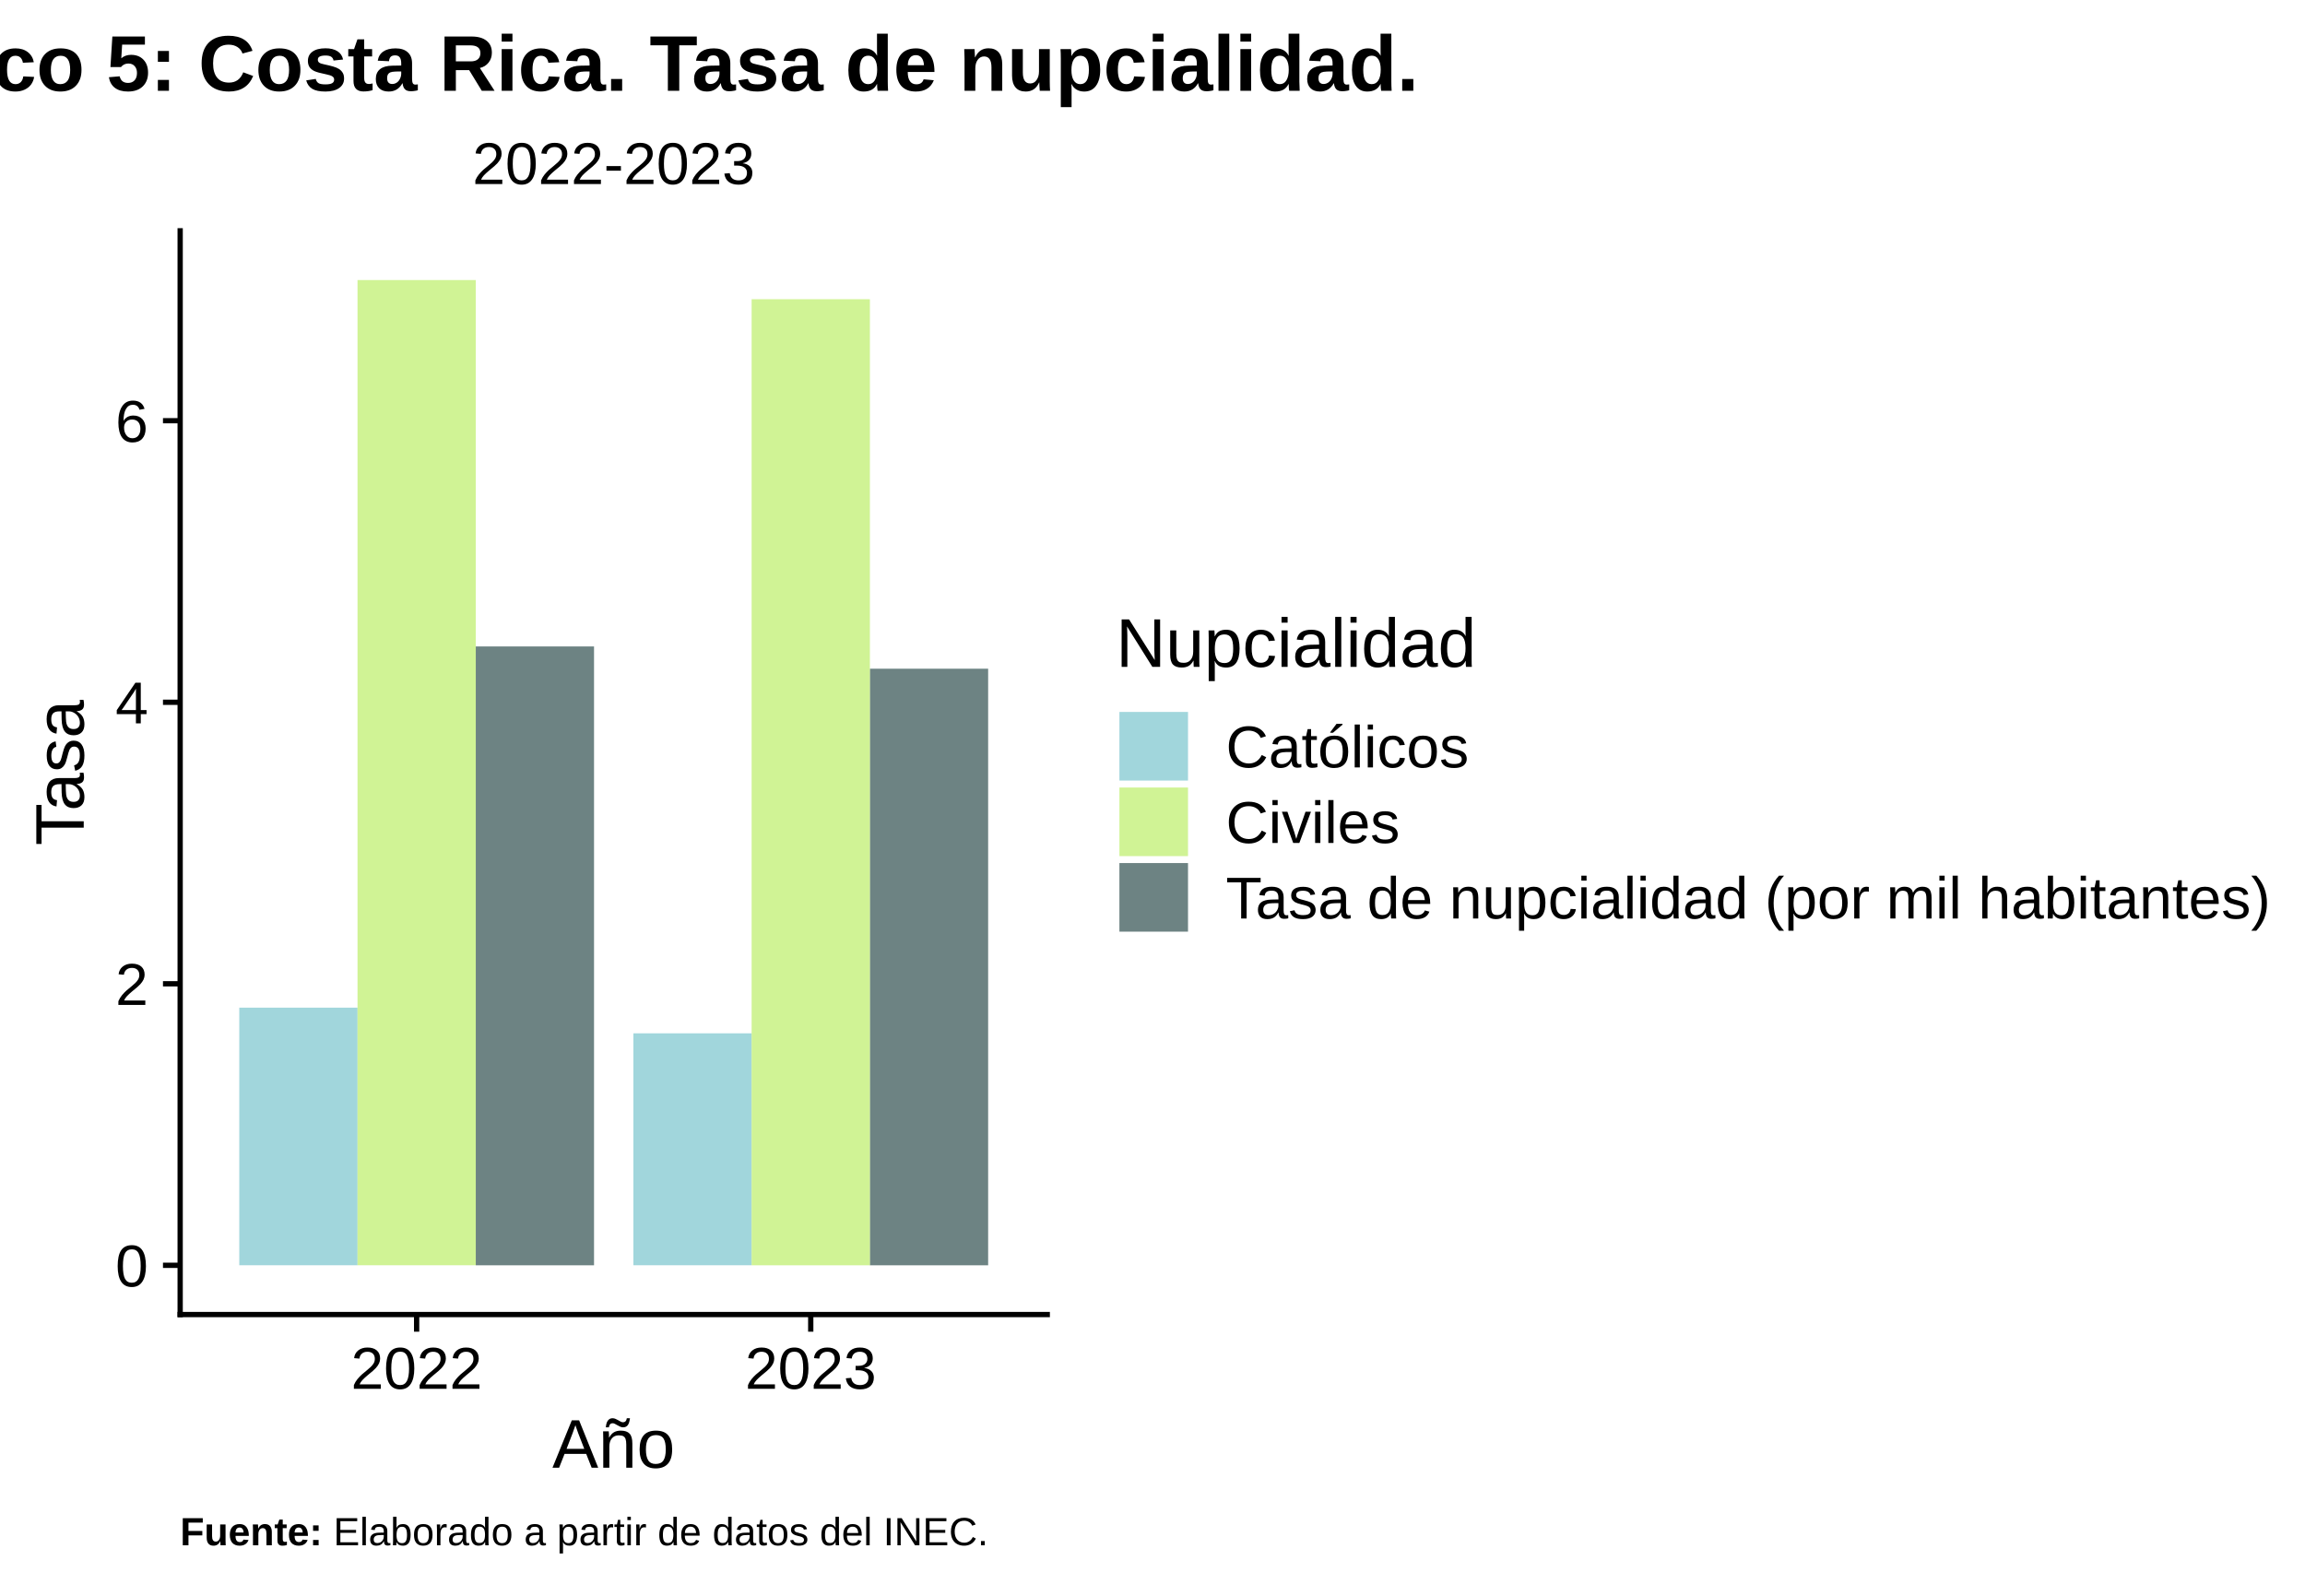
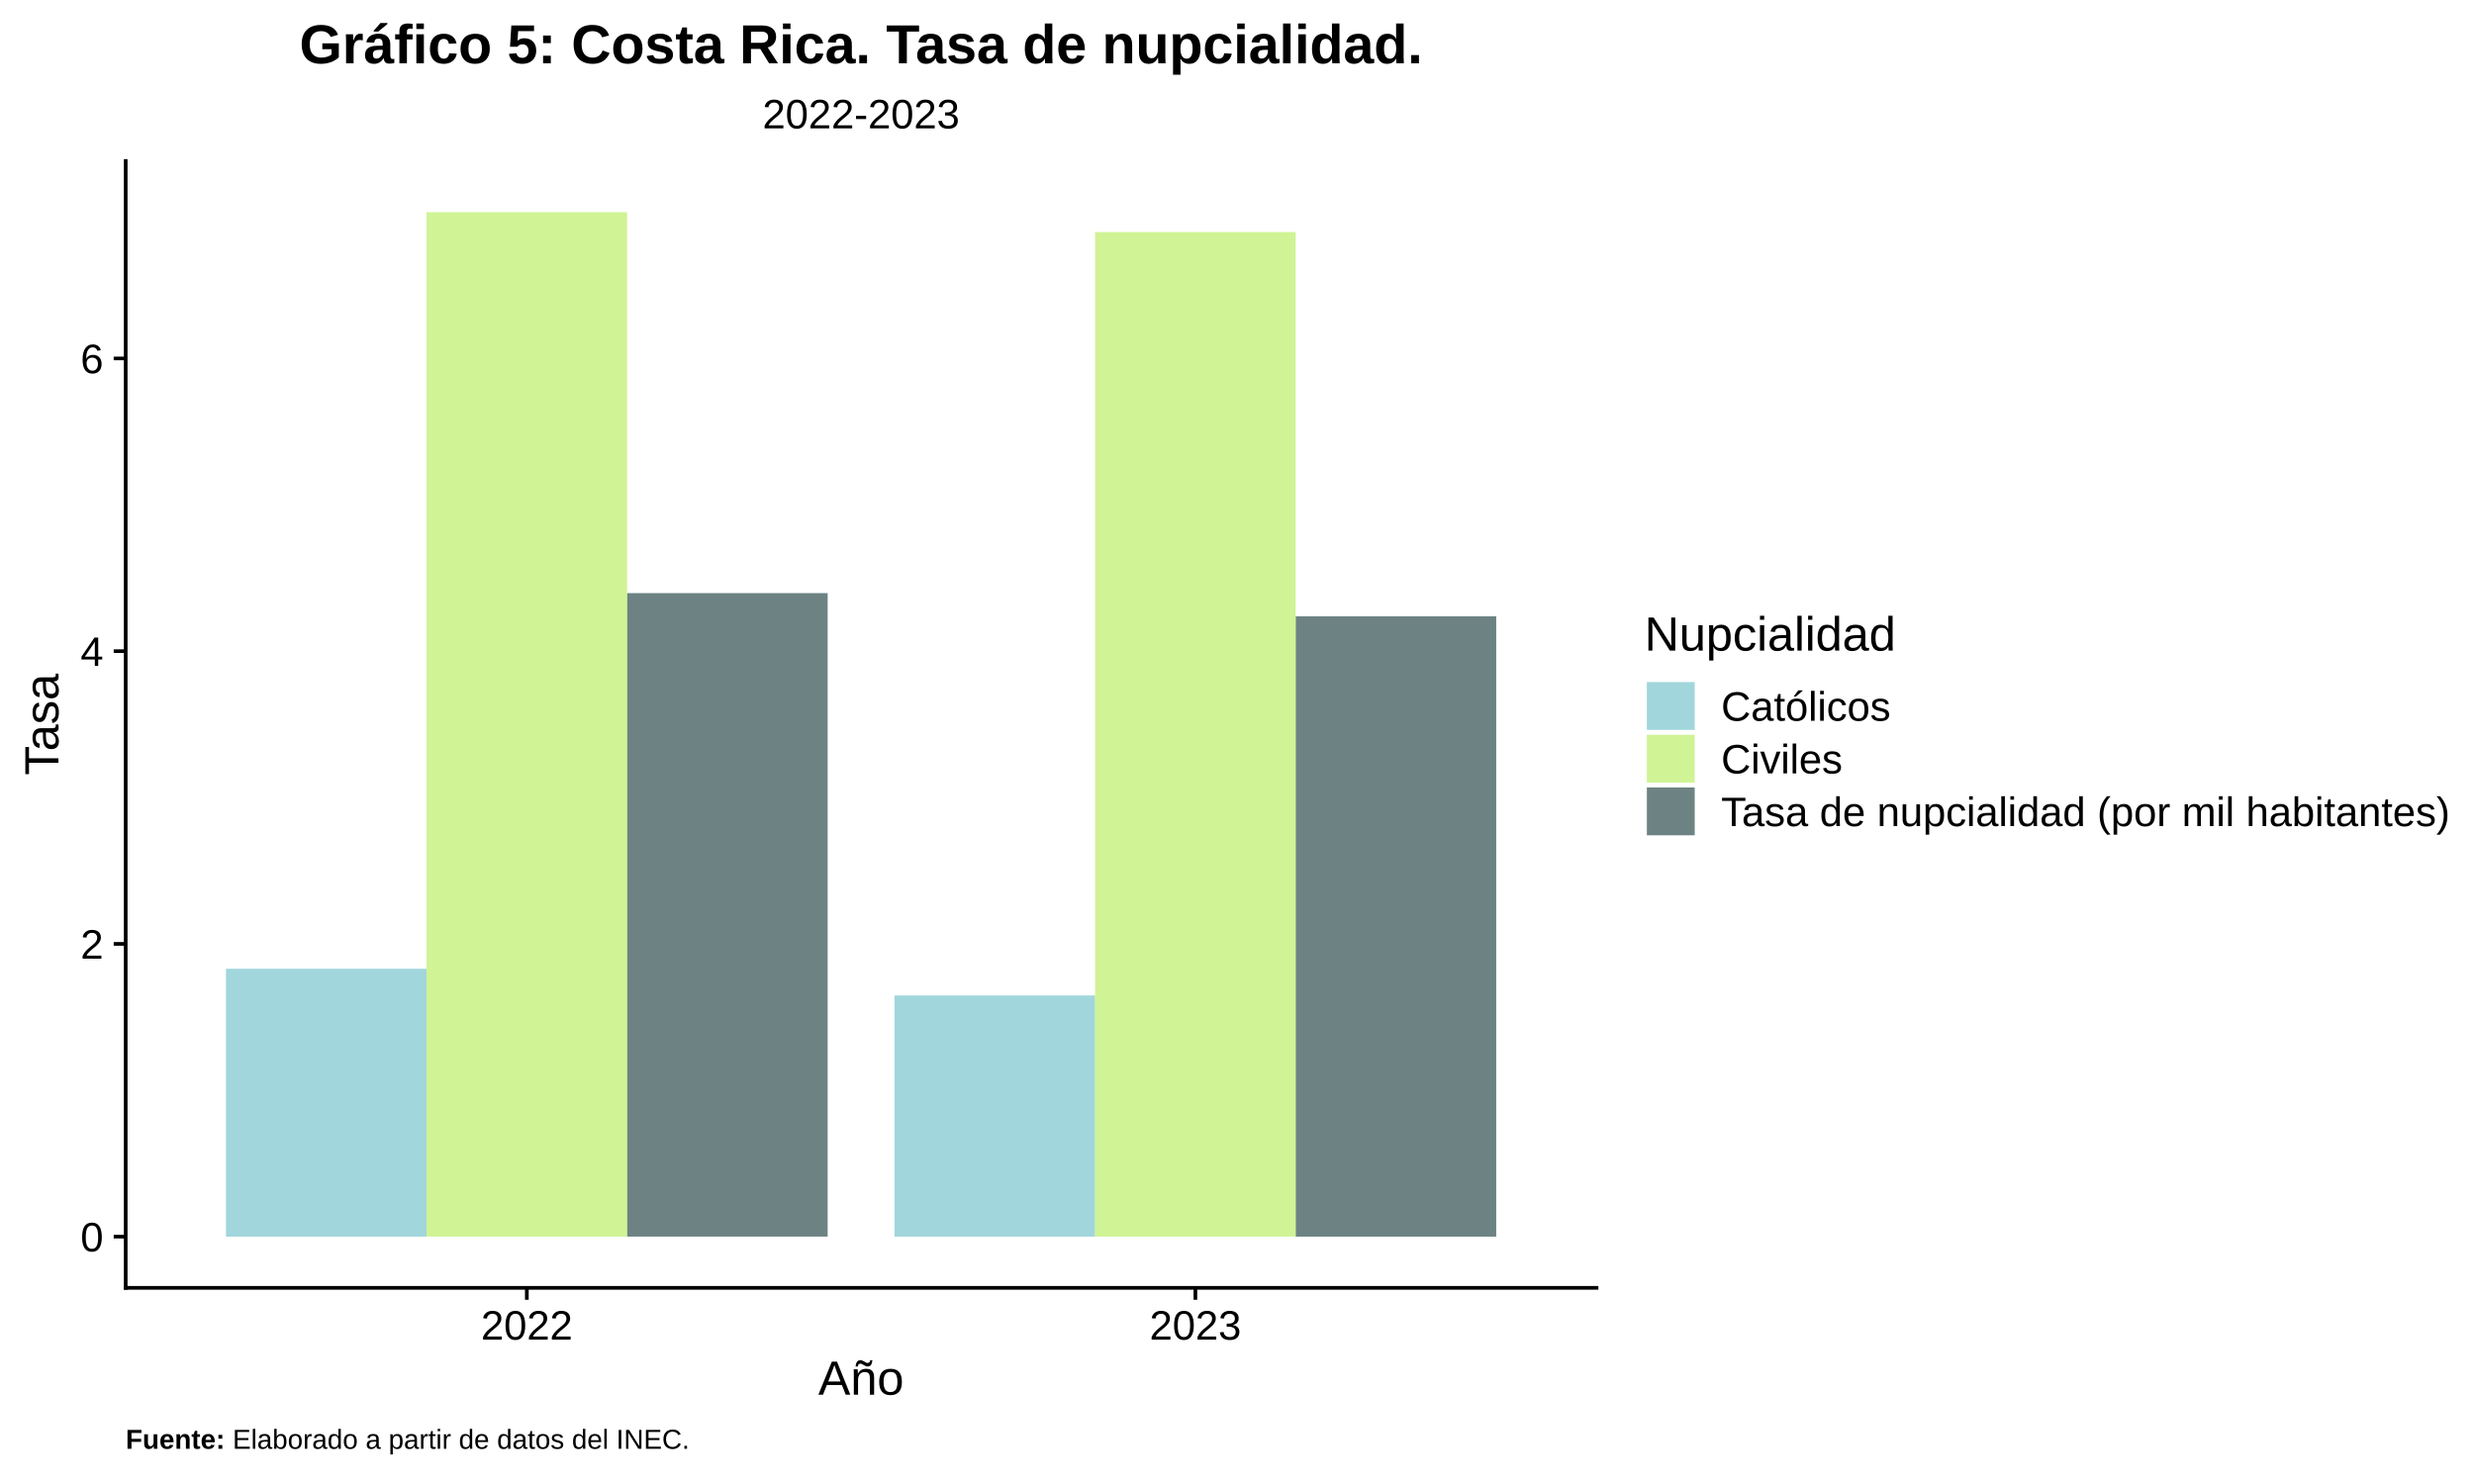
- <svg xmlns="http://www.w3.org/2000/svg" class="svglite" width="468.00pt" height="324.00pt" viewBox="0 0 468.00 324.00">
+ <svg xmlns="http://www.w3.org/2000/svg" class="svglite" width="720.00pt" height="432.00pt" viewBox="0 0 720.00 432.00">
  <defs>
    <style type="text/css">
    .svglite line, .svglite polyline, .svglite polygon, .svglite path, .svglite rect, .svglite circle {
      fill: none;
      stroke: #000000;
      stroke-linecap: round;
      stroke-linejoin: round;
      stroke-miterlimit: 10.00;
    }
    .svglite text {
      white-space: pre;
    }
  </style>
  </defs>
  <rect width="100%" height="100%" style="stroke: none; fill: none;" />
  <defs>
-     <clipPath id="cpMC4wMHw0NjguMDB8MC4wMHwzMjQuMDA=">
-       <rect x="0.00" y="0.00" width="468.00" height="324.00" />
+     <clipPath id="cpMC4wMHw3MjAuMDB8MC4wMHw0MzIuMDA=">
+       <rect x="0.00" y="0.00" width="720.00" height="432.00" />
    </clipPath>
  </defs>
-   <g clip-path="url(#cpMC4wMHw0NjguMDB8MC4wMHwzMjQuMDA=)">
+   <g clip-path="url(#cpMC4wMHw3MjAuMDB8MC4wMHw0MzIuMDA=)">
</g>
  <defs>
-     <clipPath id="cpMzYuNTh8MjEyLjYzfDQ2Ljg2fDI2Ni45MA==">
-       <rect x="36.58" y="46.86" width="176.05" height="220.03" />
+     <clipPath id="cpMzYuNTh8NDY0LjYzfDQ2Ljg2fDM3NC45MA==">
+       <rect x="36.58" y="46.86" width="428.05" height="328.03" />
    </clipPath>
  </defs>
-   <g clip-path="url(#cpMzYuNTh8MjEyLjYzfDQ2Ljg2fDI2Ni45MA==)">
-     <rect x="96.60" y="131.25" width="24.01" height="125.65" style="stroke-width: 1.07; stroke: none; stroke-linecap: butt; stroke-linejoin: miter; fill: #2F4F4F; fill-opacity: 0.70;" />
-     <rect x="176.62" y="135.77" width="24.01" height="121.13" style="stroke-width: 1.07; stroke: none; stroke-linecap: butt; stroke-linejoin: miter; fill: #2F4F4F; fill-opacity: 0.70;" />
-     <rect x="48.58" y="204.59" width="24.01" height="52.30" style="stroke-width: 1.07; stroke: none; stroke-linecap: butt; stroke-linejoin: miter; fill: #7AC5CD; fill-opacity: 0.70;" />
-     <rect x="128.60" y="209.80" width="24.01" height="47.09" style="stroke-width: 1.07; stroke: none; stroke-linecap: butt; stroke-linejoin: miter; fill: #7AC5CD; fill-opacity: 0.70;" />
-     <rect x="72.59" y="56.86" width="24.01" height="200.03" style="stroke-width: 1.07; stroke: none; stroke-linecap: butt; stroke-linejoin: miter; fill: #BCEE68; fill-opacity: 0.70;" />
-     <rect x="152.61" y="60.75" width="24.01" height="196.15" style="stroke-width: 1.07; stroke: none; stroke-linecap: butt; stroke-linejoin: miter; fill: #BCEE68; fill-opacity: 0.70;" />
+   <g clip-path="url(#cpMzYuNTh8NDY0LjYzfDQ2Ljg2fDM3NC45MA==)">
+     <rect x="182.50" y="172.66" width="58.37" height="187.32" style="stroke-width: 1.07; stroke: none; stroke-linecap: butt; stroke-linejoin: miter; fill: #2F4F4F; fill-opacity: 0.70;" />
+     <rect x="377.07" y="179.41" width="58.37" height="180.58" style="stroke-width: 1.07; stroke: none; stroke-linecap: butt; stroke-linejoin: miter; fill: #2F4F4F; fill-opacity: 0.70;" />
+     <rect x="65.76" y="282.01" width="58.37" height="77.98" style="stroke-width: 1.07; stroke: none; stroke-linecap: butt; stroke-linejoin: miter; fill: #7AC5CD; fill-opacity: 0.70;" />
+     <rect x="260.33" y="289.78" width="58.37" height="70.21" style="stroke-width: 1.07; stroke: none; stroke-linecap: butt; stroke-linejoin: miter; fill: #7AC5CD; fill-opacity: 0.70;" />
+     <rect x="124.13" y="61.77" width="58.37" height="298.21" style="stroke-width: 1.07; stroke: none; stroke-linecap: butt; stroke-linejoin: miter; fill: #BCEE68; fill-opacity: 0.70;" />
+     <rect x="318.70" y="67.56" width="58.37" height="292.42" style="stroke-width: 1.07; stroke: none; stroke-linecap: butt; stroke-linejoin: miter; fill: #BCEE68; fill-opacity: 0.70;" />
  </g>
-   <g clip-path="url(#cpMC4wMHw0NjguMDB8MC4wMHwzMjQuMDA=)">
-     <polyline points="36.58,266.90 36.58,46.86 " style="stroke-width: 1.07; stroke-linecap: square;" />
-     <text x="30.10" y="261.19" text-anchor="end" style="font-size: 12.00px; font-family: &quot;Arial&quot;;" textLength="6.67px" lengthAdjust="spacingAndGlyphs">0</text>
-     <text x="30.10" y="204.03" text-anchor="end" style="font-size: 12.00px; font-family: &quot;Arial&quot;;" textLength="6.67px" lengthAdjust="spacingAndGlyphs">2</text>
-     <text x="30.10" y="146.87" text-anchor="end" style="font-size: 12.00px; font-family: &quot;Arial&quot;;" textLength="6.67px" lengthAdjust="spacingAndGlyphs">4</text>
-     <text x="30.10" y="89.71" text-anchor="end" style="font-size: 12.00px; font-family: &quot;Arial&quot;;" textLength="6.67px" lengthAdjust="spacingAndGlyphs">6</text>
-     <polyline points="33.09,256.90 36.58,256.90 " style="stroke-width: 1.07; stroke-linecap: butt;" />
-     <polyline points="33.09,199.74 36.58,199.74 " style="stroke-width: 1.07; stroke-linecap: butt;" />
-     <polyline points="33.09,142.58 36.58,142.58 " style="stroke-width: 1.07; stroke-linecap: butt;" />
-     <polyline points="33.09,85.42 36.58,85.42 " style="stroke-width: 1.07; stroke-linecap: butt;" />
-     <polyline points="36.58,266.90 212.63,266.90 " style="stroke-width: 1.07; stroke-linecap: square;" />
-     <polyline points="84.59,270.38 84.59,266.90 " style="stroke-width: 1.07; stroke-linecap: butt;" />
-     <polyline points="164.61,270.38 164.61,266.90 " style="stroke-width: 1.07; stroke-linecap: butt;" />
-     <text x="84.59" y="281.97" text-anchor="middle" style="font-size: 12.00px; font-family: &quot;Arial&quot;;" textLength="26.70px" lengthAdjust="spacingAndGlyphs">2022</text>
-     <text x="164.61" y="281.97" text-anchor="middle" style="font-size: 12.00px; font-family: &quot;Arial&quot;;" textLength="26.70px" lengthAdjust="spacingAndGlyphs">2023</text>
-     <text x="124.60" y="298.00" text-anchor="middle" style="font-size: 14.00px; font-family: &quot;Arial&quot;;" textLength="24.90px" lengthAdjust="spacingAndGlyphs">Año</text>
-     <text transform="translate(17.00,156.88) rotate(-90)" text-anchor="middle" style="font-size: 14.00px; font-family: &quot;Arial&quot;;" textLength="29.56px" lengthAdjust="spacingAndGlyphs">Tasa</text>
-     <text x="226.58" y="135.39" style="font-size: 14.00px; font-family: &quot;Arial&quot;;" textLength="73.14px" lengthAdjust="spacingAndGlyphs">Nupcialidad</text>
-     <rect x="227.28" y="144.55" width="13.93" height="13.93" style="stroke-width: 1.07; stroke: none; stroke-linecap: butt; stroke-linejoin: miter; fill: #7AC5CD; fill-opacity: 0.70;" />
-     <rect x="227.28" y="159.89" width="13.93" height="13.93" style="stroke-width: 1.07; stroke: none; stroke-linecap: butt; stroke-linejoin: miter; fill: #BCEE68; fill-opacity: 0.70;" />
-     <rect x="227.28" y="175.23" width="13.93" height="13.93" style="stroke-width: 1.07; stroke: none; stroke-linecap: butt; stroke-linejoin: miter; fill: #2F4F4F; fill-opacity: 0.70;" />
-     <text x="248.89" y="155.81" style="font-size: 12.00px; font-family: &quot;Arial&quot;;" textLength="49.36px" lengthAdjust="spacingAndGlyphs">Católicos</text>
-     <text x="248.89" y="171.15" style="font-size: 12.00px; font-family: &quot;Arial&quot;;" textLength="35.34px" lengthAdjust="spacingAndGlyphs">Civiles</text>
-     <text x="248.89" y="186.49" style="font-size: 12.00px; font-family: &quot;Arial&quot;;" textLength="212.13px" lengthAdjust="spacingAndGlyphs">Tasa de nupcialidad (por mil habitantes)</text>
-     <text x="124.60" y="37.37" text-anchor="middle" style="font-size: 12.00px; font-family: &quot;Arial&quot;;" textLength="57.39px" lengthAdjust="spacingAndGlyphs">2022-2023</text>
-     <text x="124.60" y="18.43" text-anchor="middle" style="font-size: 16.00px; font-weight: bold; font-family: &quot;Arial&quot;;" textLength="326.85px" lengthAdjust="spacingAndGlyphs">Gráfico 5: Costa Rica. Tasa de nupcialidad.</text>
-     <text x="36.58" y="313.75" style="font-size: 8.00px; font-weight: bold; font-family: &quot;Arial&quot;;" textLength="31.12px" lengthAdjust="spacingAndGlyphs">Fuente: </text>
-     <text x="67.70" y="313.75" style="font-size: 8.00px; font-family: &quot;Arial&quot;;" textLength="132.99px" lengthAdjust="spacingAndGlyphs">Elaborado a partir de datos del INEC.</text>
+   <g clip-path="url(#cpMC4wMHw3MjAuMDB8MC4wMHw0MzIuMDA=)">
+     <polyline points="36.58,374.90 36.58,46.86 " style="stroke-width: 1.07; stroke-linecap: square;" />
+     <text x="30.10" y="364.29" text-anchor="end" style="font-size: 12.00px; font-family: &quot;Arial&quot;;" textLength="6.67px" lengthAdjust="spacingAndGlyphs">0</text>
+     <text x="30.10" y="279.07" text-anchor="end" style="font-size: 12.00px; font-family: &quot;Arial&quot;;" textLength="6.67px" lengthAdjust="spacingAndGlyphs">2</text>
+     <text x="30.10" y="193.85" text-anchor="end" style="font-size: 12.00px; font-family: &quot;Arial&quot;;" textLength="6.67px" lengthAdjust="spacingAndGlyphs">4</text>
+     <text x="30.10" y="108.64" text-anchor="end" style="font-size: 12.00px; font-family: &quot;Arial&quot;;" textLength="6.67px" lengthAdjust="spacingAndGlyphs">6</text>
+     <polyline points="33.09,359.99 36.58,359.99 " style="stroke-width: 1.07; stroke-linecap: butt;" />
+     <polyline points="33.09,274.77 36.58,274.77 " style="stroke-width: 1.07; stroke-linecap: butt;" />
+     <polyline points="33.09,189.55 36.58,189.55 " style="stroke-width: 1.07; stroke-linecap: butt;" />
+     <polyline points="33.09,104.34 36.58,104.34 " style="stroke-width: 1.07; stroke-linecap: butt;" />
+     <polyline points="36.58,374.90 464.63,374.90 " style="stroke-width: 1.07; stroke-linecap: square;" />
+     <polyline points="153.32,378.38 153.32,374.90 " style="stroke-width: 1.07; stroke-linecap: butt;" />
+     <polyline points="347.89,378.38 347.89,374.90 " style="stroke-width: 1.07; stroke-linecap: butt;" />
+     <text x="153.32" y="389.97" text-anchor="middle" style="font-size: 12.00px; font-family: &quot;Arial&quot;;" textLength="26.70px" lengthAdjust="spacingAndGlyphs">2022</text>
+     <text x="347.89" y="389.97" text-anchor="middle" style="font-size: 12.00px; font-family: &quot;Arial&quot;;" textLength="26.70px" lengthAdjust="spacingAndGlyphs">2023</text>
+     <text x="250.60" y="406.00" text-anchor="middle" style="font-size: 14.00px; font-family: &quot;Arial&quot;;" textLength="24.90px" lengthAdjust="spacingAndGlyphs">Año</text>
+     <text transform="translate(17.00,210.88) rotate(-90)" text-anchor="middle" style="font-size: 14.00px; font-family: &quot;Arial&quot;;" textLength="29.56px" lengthAdjust="spacingAndGlyphs">Tasa</text>
+     <text x="478.58" y="189.39" style="font-size: 14.00px; font-family: &quot;Arial&quot;;" textLength="73.14px" lengthAdjust="spacingAndGlyphs">Nupcialidad</text>
+     <rect x="479.28" y="198.55" width="13.93" height="13.93" style="stroke-width: 1.07; stroke: none; stroke-linecap: butt; stroke-linejoin: miter; fill: #7AC5CD; fill-opacity: 0.70;" />
+     <rect x="479.28" y="213.89" width="13.93" height="13.93" style="stroke-width: 1.07; stroke: none; stroke-linecap: butt; stroke-linejoin: miter; fill: #BCEE68; fill-opacity: 0.70;" />
+     <rect x="479.28" y="229.23" width="13.93" height="13.93" style="stroke-width: 1.07; stroke: none; stroke-linecap: butt; stroke-linejoin: miter; fill: #2F4F4F; fill-opacity: 0.70;" />
+     <text x="500.89" y="209.81" style="font-size: 12.00px; font-family: &quot;Arial&quot;;" textLength="49.36px" lengthAdjust="spacingAndGlyphs">Católicos</text>
+     <text x="500.89" y="225.15" style="font-size: 12.00px; font-family: &quot;Arial&quot;;" textLength="35.34px" lengthAdjust="spacingAndGlyphs">Civiles</text>
+     <text x="500.89" y="240.49" style="font-size: 12.00px; font-family: &quot;Arial&quot;;" textLength="212.13px" lengthAdjust="spacingAndGlyphs">Tasa de nupcialidad (por mil habitantes)</text>
+     <text x="250.60" y="37.37" text-anchor="middle" style="font-size: 12.00px; font-family: &quot;Arial&quot;;" textLength="57.39px" lengthAdjust="spacingAndGlyphs">2022-2023</text>
+     <text x="250.60" y="18.43" text-anchor="middle" style="font-size: 16.00px; font-weight: bold; font-family: &quot;Arial&quot;;" textLength="326.85px" lengthAdjust="spacingAndGlyphs">Gráfico 5: Costa Rica. Tasa de nupcialidad.</text>
+     <text x="36.58" y="421.75" style="font-size: 8.00px; font-weight: bold; font-family: &quot;Arial&quot;;" textLength="31.12px" lengthAdjust="spacingAndGlyphs">Fuente: </text>
+     <text x="67.70" y="421.75" style="font-size: 8.00px; font-family: &quot;Arial&quot;;" textLength="132.99px" lengthAdjust="spacingAndGlyphs">Elaborado a partir de datos del INEC.</text>
  </g>
</svg>
